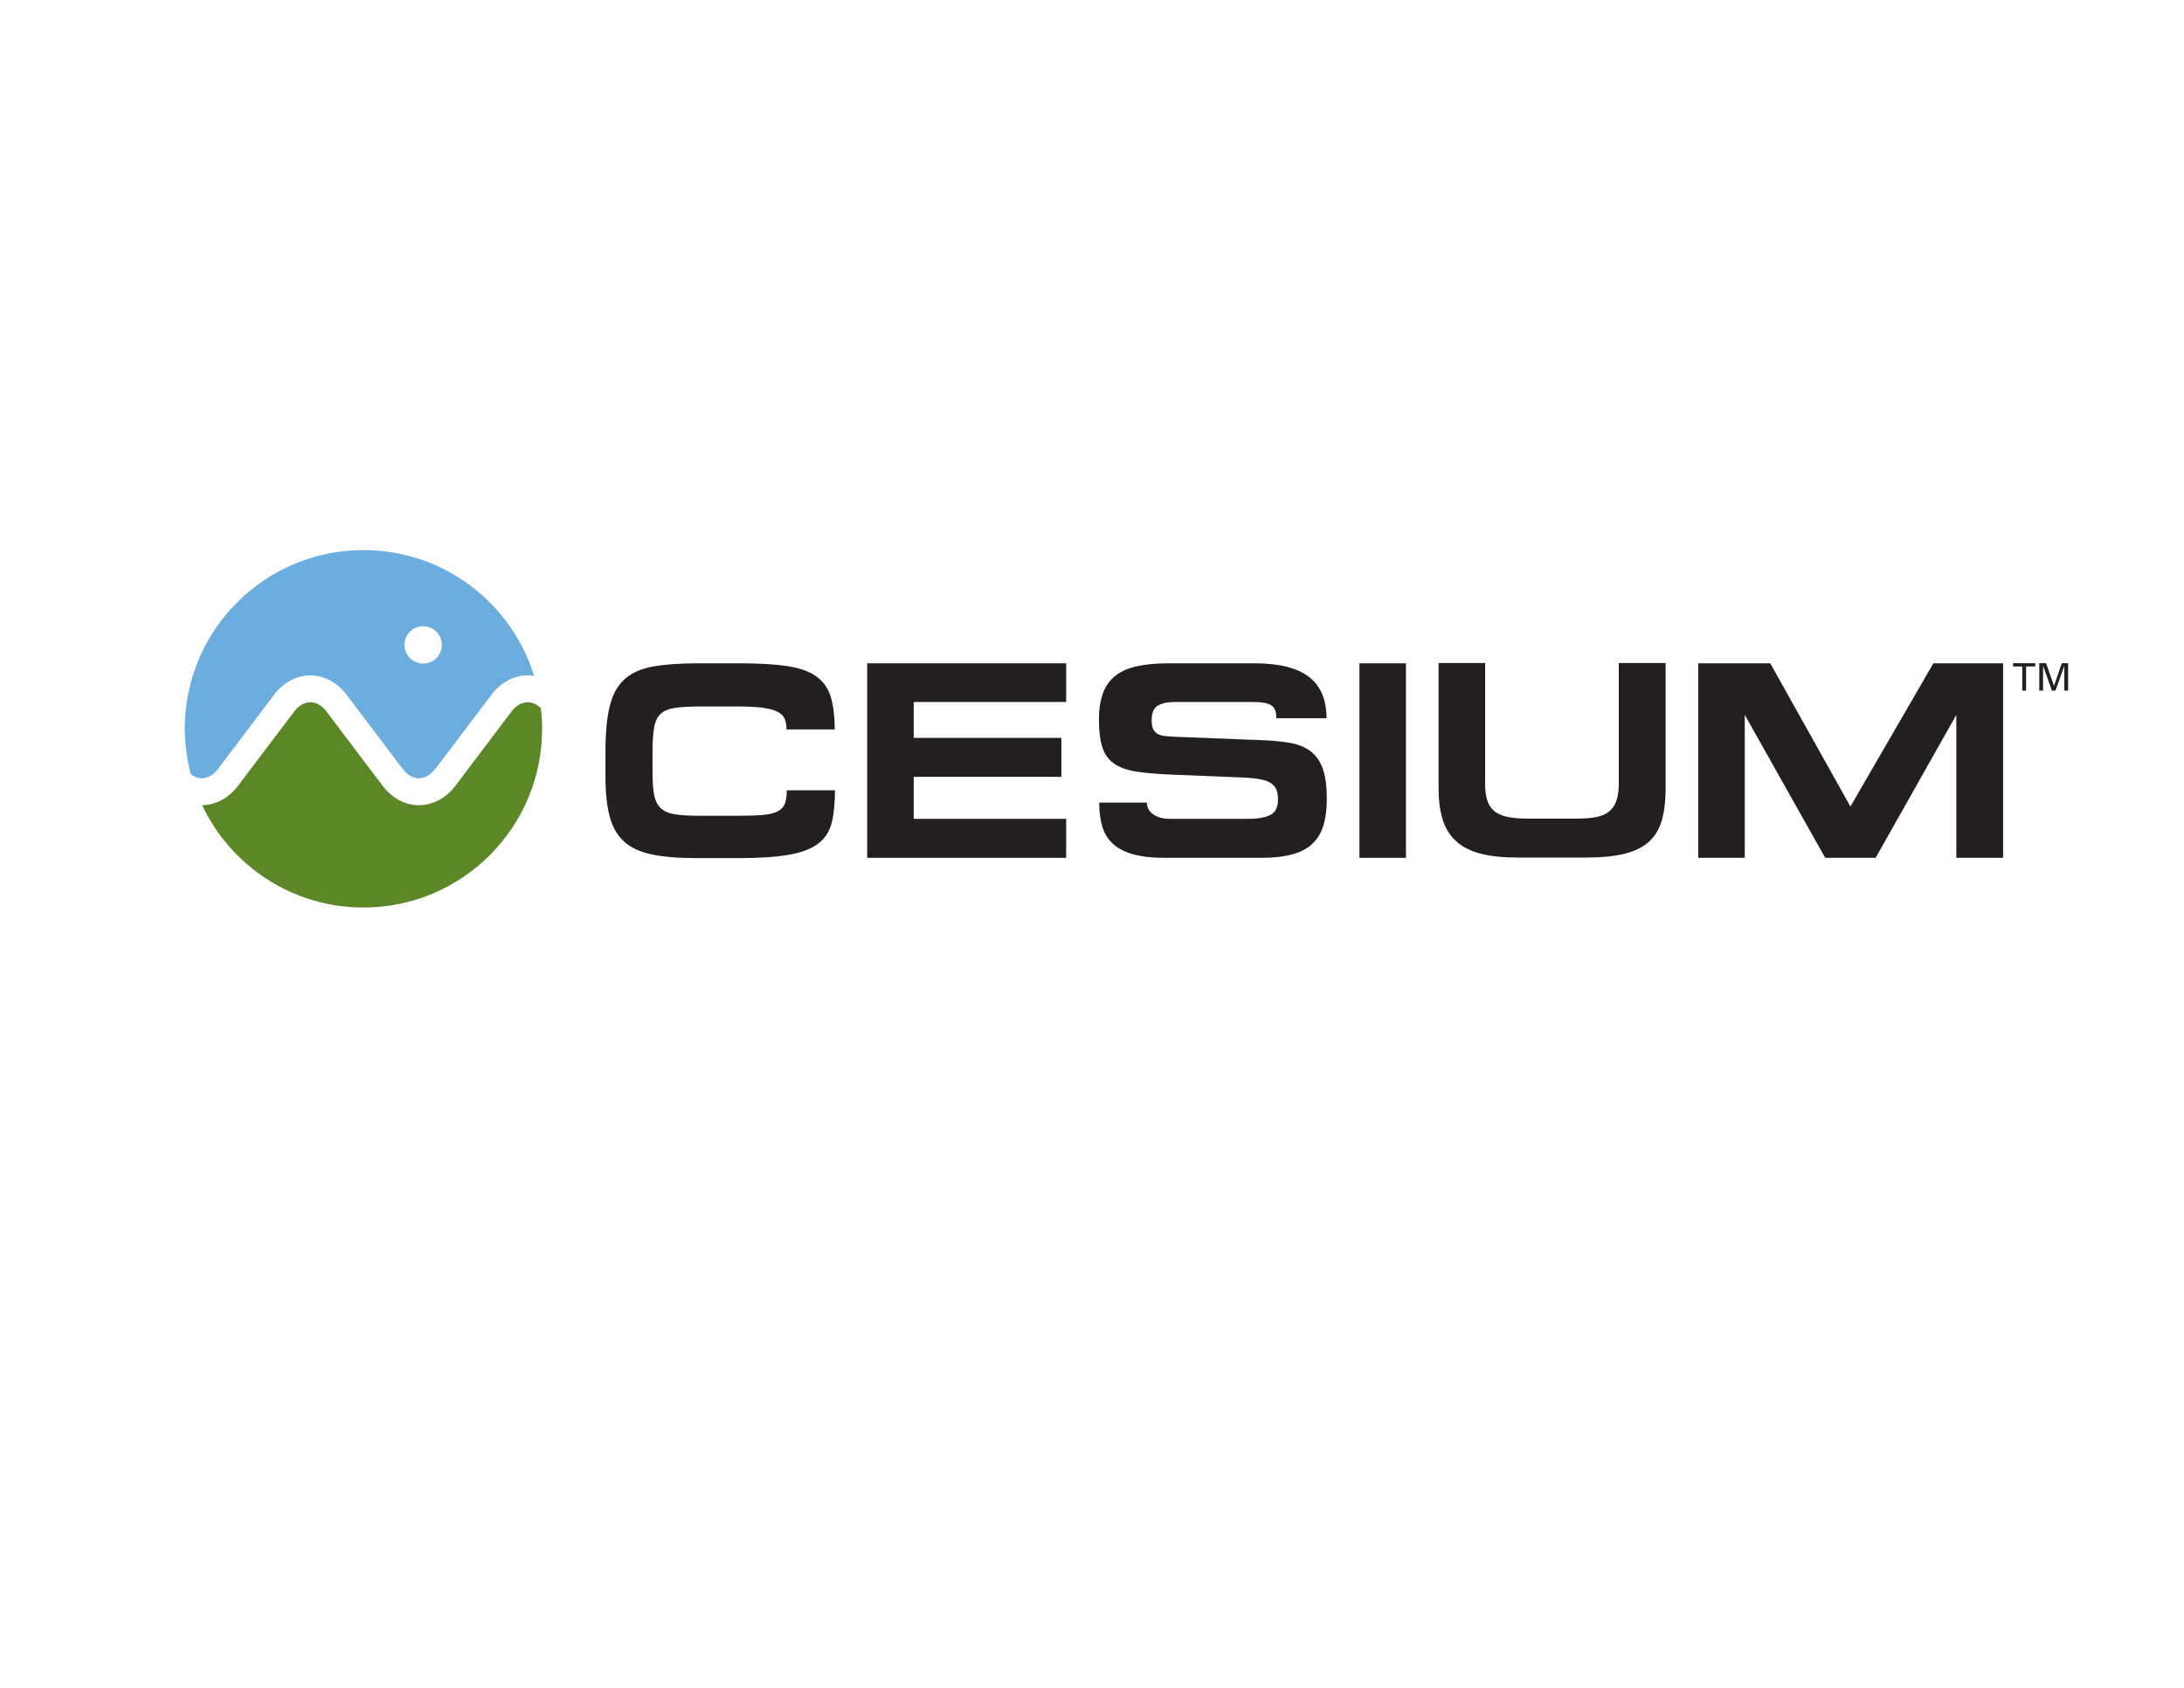
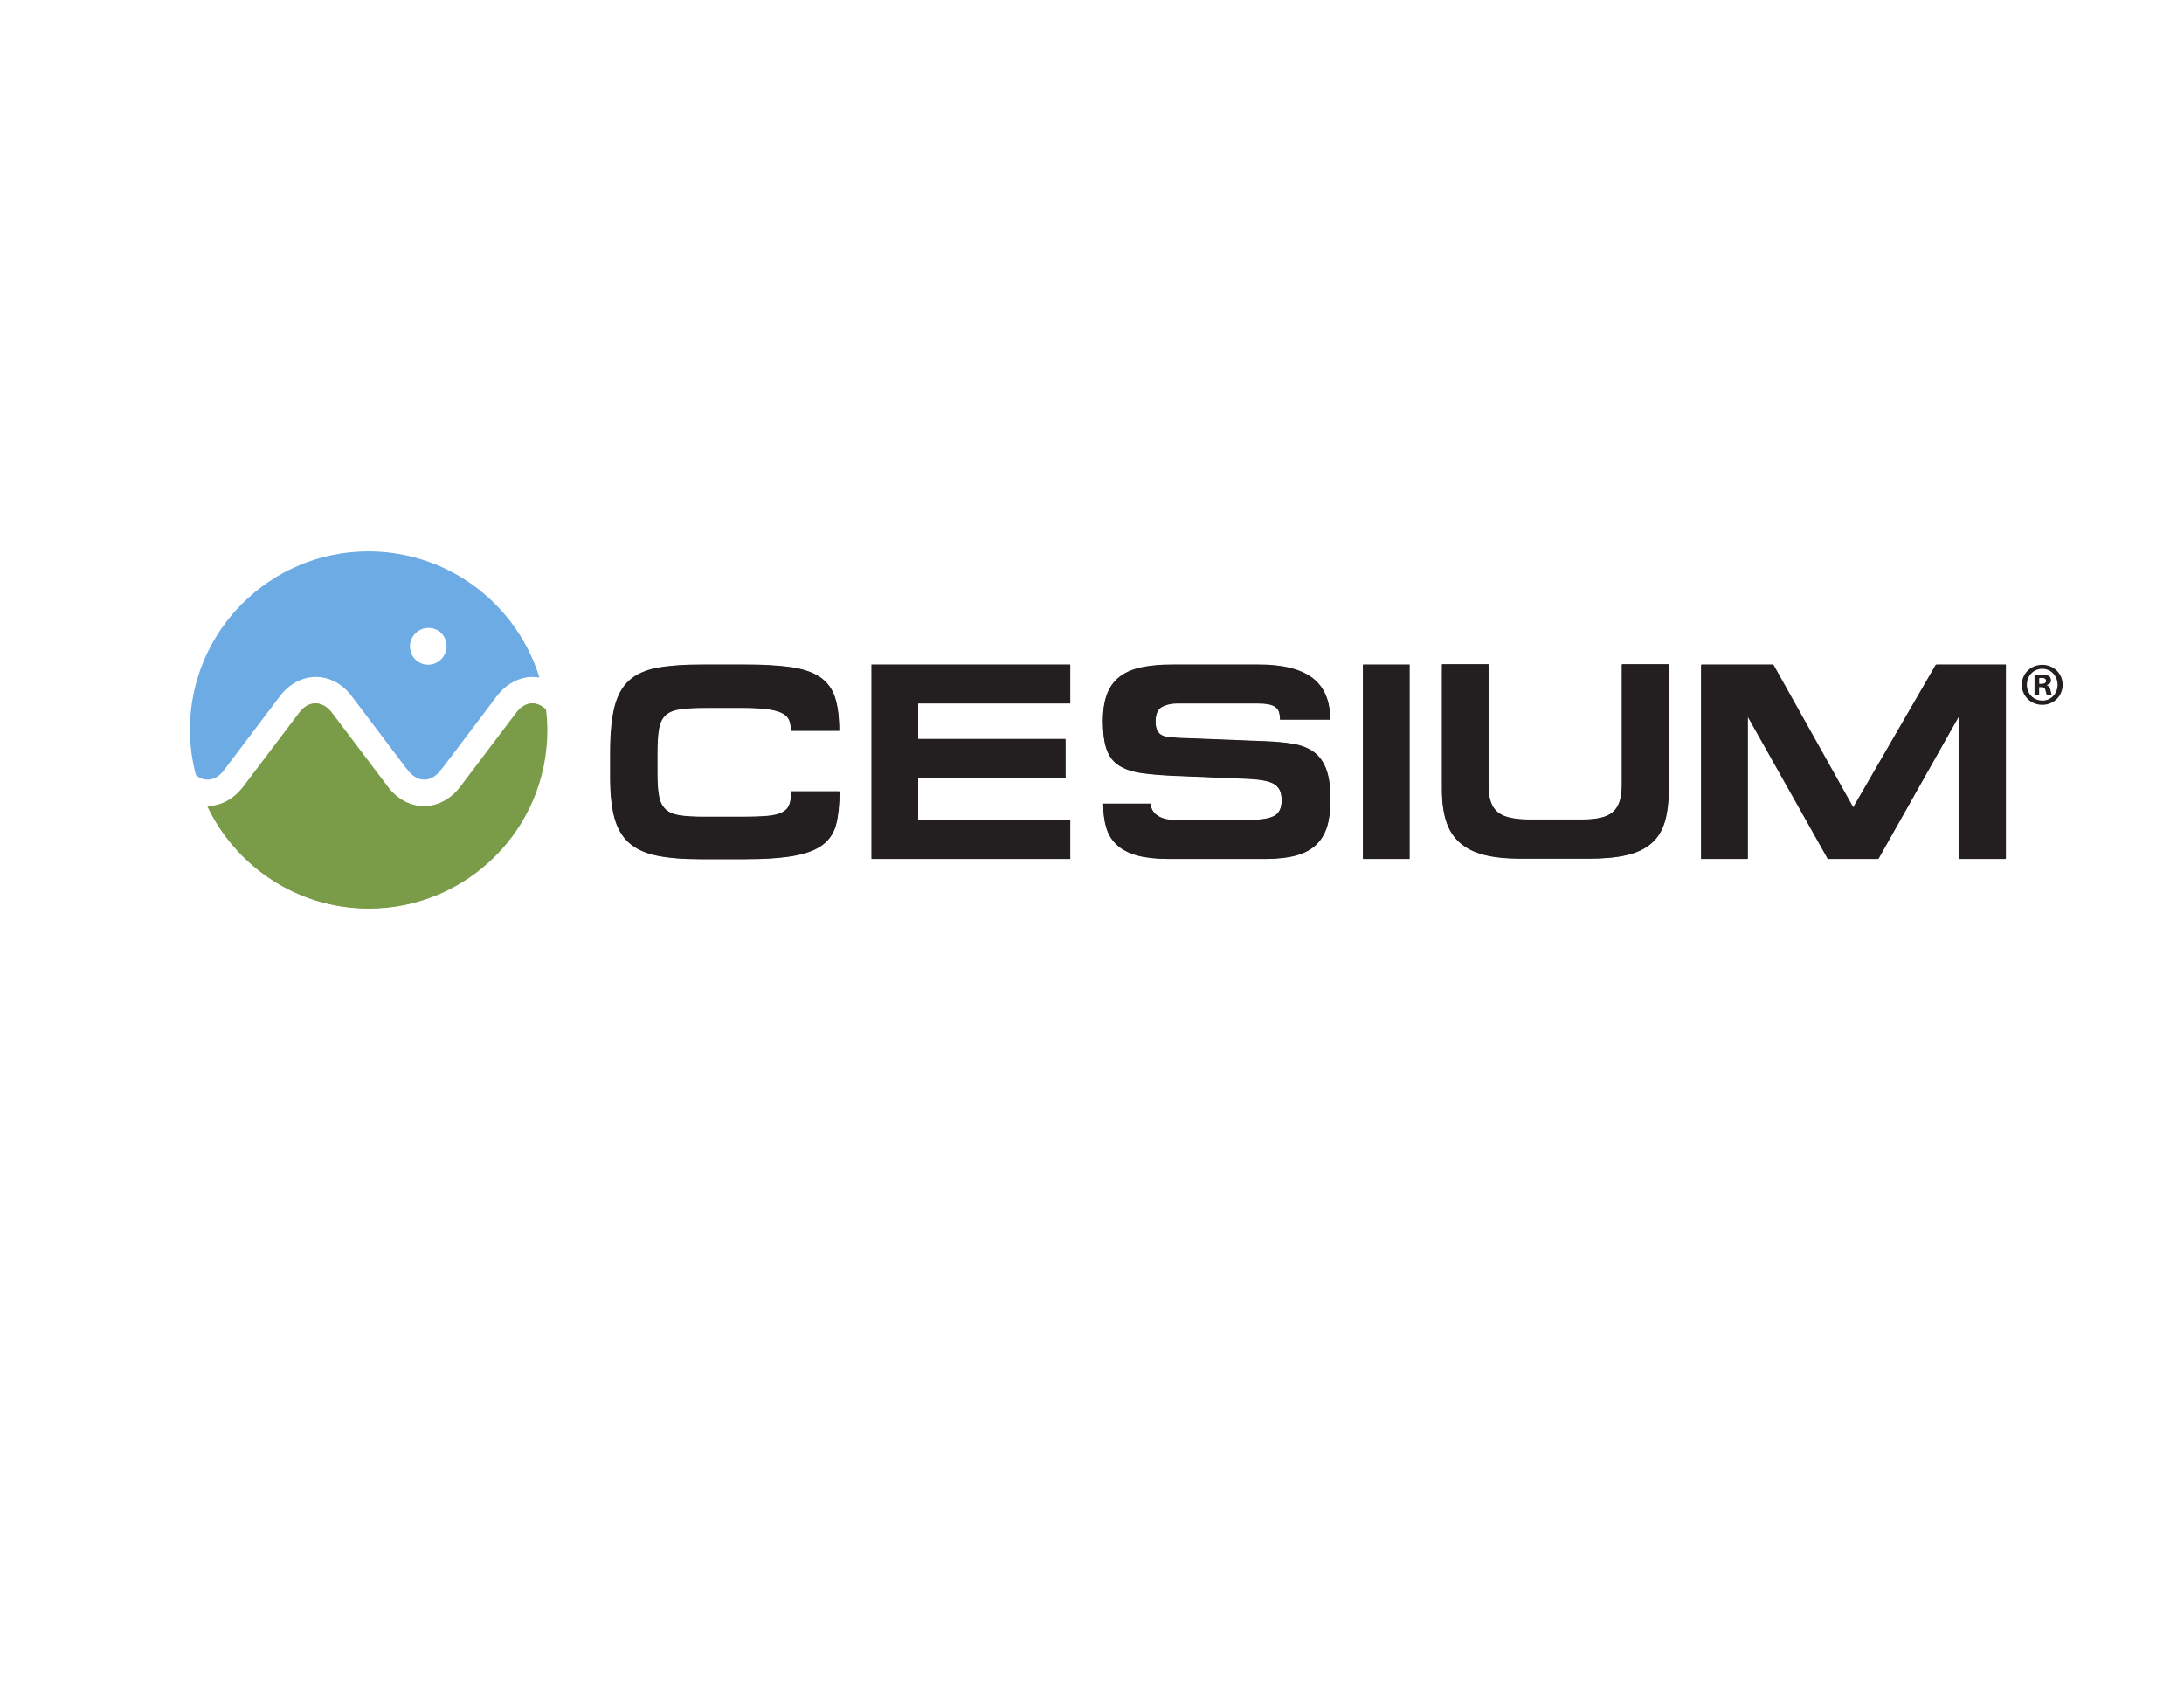
<svg xmlns="http://www.w3.org/2000/svg" version="1.1" id="Layer_1" x="0px" y="0px" width="792px" height="612px" viewBox="0 0 792 612" enable-background="new 0 0 792 612" xml:space="preserve">
  <g>
    <g>
      <g>
-         <path fill="#231F20" d="M236.378,309.82c-4.234-0.879-7.586-2.435-10.062-4.671c-2.47-2.239-4.211-5.271-5.226-9.093     c-1.023-3.833-1.526-8.661-1.526-14.487v-8.942c0-6.911,0.521-12.466,1.574-16.663c1.049-4.204,2.842-7.436,5.383-9.711     c2.548-2.267,5.961-3.792,10.266-4.575c4.3-0.772,9.739-1.165,16.311-1.165h15.04c6.907,0,12.606,0.319,17.074,0.962     c4.476,0.648,7.995,1.852,10.57,3.611c2.575,1.762,4.371,4.197,5.387,7.312c1.014,3.118,1.517,7.153,1.517,12.097h-17.474     c0-1.356-0.184-2.56-0.562-3.608c-0.369-1.051-1.171-1.931-2.388-2.644c-1.217-0.711-3.015-1.235-5.382-1.574     c-2.372-0.339-5.556-0.506-9.552-0.506h-13.009c-3.794,0-6.861,0.151-9.201,0.459c-2.337,0.303-4.13,1-5.381,2.077     c-1.255,1.086-2.086,2.711-2.488,4.878c-0.409,2.173-0.612,5.118-0.612,8.849v7.716c0,3.461,0.203,6.208,0.612,8.235     c0.402,2.033,1.219,3.611,2.439,4.726c1.216,1.119,2.944,1.843,5.178,2.185c2.242,0.339,5.184,0.508,8.843,0.508h13.821     c3.729,0,6.757-0.102,9.094-0.304c2.336-0.203,4.148-0.643,5.437-1.32c1.283-0.675,2.154-1.63,2.59-2.846     c0.445-1.223,0.663-2.815,0.663-4.779h17.48c0,4.679-0.393,8.589-1.172,11.739c-0.774,3.15-2.403,5.678-4.878,7.568     c-2.47,1.903-6.014,3.257-10.619,4.071c-4.606,0.811-10.668,1.217-18.185,1.217h-15.447     C245.978,311.141,240.612,310.7,236.378,309.82z" />
-         <path fill="#231F20" d="M386.63,240.514v14.024h-55.282v13.01h53.548v14.125h-53.548v15.237h55.282v14.13h-72.154v-70.526H386.63     z" />
-         <path fill="#231F20" d="M454.916,240.514c8.882,0,15.454,1.624,19.718,4.875c4.264,3.256,6.403,8.266,6.403,15.045h-18.188     c0-1.084-0.118-2-0.355-2.748c-0.241-0.74-0.675-1.354-1.321-1.826c-0.644-0.475-1.529-0.816-2.646-1.015     c-1.118-0.206-2.559-0.307-4.317-0.307h-28.356c-2.369,0-4.337,0.421-5.887,1.268c-1.567,0.848-2.337,2.628-2.337,5.333     c0,1.425,0.198,2.527,0.605,3.306c0.403,0.78,0.964,1.356,1.67,1.727c0.723,0.377,1.586,0.611,2.598,0.716     c1.014,0.097,2.13,0.184,3.351,0.251l31.204,1.216c3.994,0.141,7.498,0.462,10.519,0.97c3.011,0.509,5.52,1.489,7.515,2.948     c1.996,1.454,3.515,3.535,4.524,6.248c1.017,2.708,1.53,6.401,1.53,11.076c0,3.798-0.405,7.026-1.222,9.704     c-0.815,2.677-2.15,4.894-4.02,6.655c-1.858,1.767-4.317,3.05-7.364,3.863c-3.046,0.819-6.782,1.22-11.18,1.22h-34.957     c-4.473,0-8.237-0.401-11.283-1.22c-3.047-0.814-5.504-2.049-7.364-3.708c-1.867-1.659-3.187-3.74-3.972-6.257     c-0.772-2.499-1.159-5.451-1.159-8.835H415.9c0,1.761,0.775,3.187,2.334,4.268c1.556,1.085,3.521,1.622,5.893,1.622h28.251     c3.725,0,6.51-0.467,8.335-1.419c1.833-0.95,2.735-2.844,2.735-5.692c0-1.289-0.16-2.384-0.5-3.303     c-0.344-0.916-0.928-1.688-1.775-2.338c-0.854-0.639-2.035-1.13-3.561-1.468c-1.524-0.339-3.502-0.578-5.944-0.717l-27.035-1.115     c-4.81-0.202-8.858-0.544-12.134-1.016c-3.296-0.475-5.984-1.372-8.089-2.692c-2.092-1.325-3.603-3.254-4.518-5.795     c-0.912-2.54-1.376-6.011-1.376-10.417c0-3.723,0.475-6.895,1.425-9.505c0.947-2.6,2.438-4.725,4.469-6.347     c2.039-1.628,4.657-2.796,7.876-3.505c3.218-0.714,7.1-1.068,11.639-1.068H454.916z" />
-         <path fill="#231F20" d="M492.988,240.514h16.877v70.526h-16.877V240.514z" />
-         <path fill="#231F20" d="M538.554,284.205c0,2.443,0.265,4.476,0.811,6.101c0.534,1.628,1.406,2.911,2.594,3.866     c1.185,0.949,2.758,1.624,4.726,2.028c1.959,0.41,4.366,0.612,7.211,0.612h18.299c2.707,0,5.009-0.203,6.911-0.612     c1.891-0.403,3.416-1.098,4.57-2.079c1.148-0.983,2.004-2.291,2.542-3.914c0.543-1.627,0.814-3.659,0.814-6.095v-43.698h16.974     v45.425c0,4.672-0.475,8.606-1.43,11.785c-0.948,3.187-2.54,5.762-4.777,7.724c-2.23,1.971-5.197,3.387-8.888,4.272     c-3.697,0.88-8.254,1.32-13.669,1.32h-25.007c-5.211,0-9.618-0.465-13.203-1.372c-3.591-0.918-6.541-2.387-8.84-4.426     c-2.306-2.028-3.968-4.635-4.981-7.821c-1.022-3.184-1.525-7.014-1.525-11.482v-45.425h16.87V284.205z" />
-         <path fill="#231F20" d="M641.967,240.514l29.063,51.931l30.079-51.931h25.3v70.526h-16.968v-51.834l-29.265,51.834h-18.29     l-29.172-51.834v51.834h-16.865v-70.526H641.967z" />
+         <path fill="#7A9C49" d="M193.248,255.166c-2.134,0-4.196,1.184-5.817,3.321l-20.343,26.916c-3.37,4.457-8.155,7.009-13.129,7.009     c-0.005,0-0.022,0-0.034,0c-0.016,0-0.028,0-0.039,0c-4.979,0-9.761-2.553-13.127-7.009l-20.342-26.916     c-1.62-2.137-3.68-3.321-5.822-3.321c-2.128,0-4.202,1.184-5.811,3.321l-20.35,26.916c-3.346,4.42-8.083,6.969-13.009,7.009     c10.369,21.869,32.586,37.034,58.399,37.034c35.707,0,64.66-28.954,64.66-64.662c0-2.535-0.179-5.014-0.464-7.448     C196.597,255.939,194.949,255.166,193.248,255.166z" />
+       </g>
+       <path fill="#6DABE4" d="M133.823,200.113c-35.715,0-64.67,28.948-64.67,64.67c0,5.681,0.807,11.161,2.185,16.416    c1.223,0.942,2.581,1.488,3.969,1.488c2.145,0,4.21-1.176,5.83-3.309l20.342-26.917c3.361-4.464,8.152-7.021,13.116-7.021    c4.972,0,9.753,2.556,13.124,7.021l19.573,25.886l0.846,1.031c1.611,2.124,3.668,3.294,5.787,3.309    c2.109-0.015,4.169-1.184,5.777-3.309l0.86-1.031l19.571-25.886c3.364-4.464,8.147-7.021,13.116-7.021    c0.79,0,1.579,0.087,2.355,0.213C187.447,219.275,162.876,200.113,133.823,200.113z M155.42,241.173    c-3.737,0-6.753-3.03-6.753-6.762c0-3.727,3.016-6.755,6.753-6.755c3.737,0,6.76,3.028,6.76,6.755    C162.179,238.143,159.157,241.173,155.42,241.173z" />
+     </g>
+     <g>
+       <g>
+         <g>
+           <g>
+             <path fill="#231F20" d="M238.026,310.138c-4.228-0.877-7.575-2.432-10.048-4.666c-2.466-2.236-4.205-5.265-5.22-9.079       c-1.021-3.829-1.524-8.653-1.524-14.47v-8.93c0-6.904,0.521-12.451,1.572-16.642c1.049-4.199,2.839-7.426,5.375-9.697       c2.546-2.265,5.954-3.788,10.253-4.568c4.296-0.771,9.726-1.165,16.29-1.165h15.021c6.897,0,12.59,0.319,17.05,0.96       c4.473,0.649,7.983,1.85,10.557,3.608c2.57,1.759,4.364,4.19,5.381,7.301c1.012,3.115,1.516,7.144,1.516,12.083h-17.454       c0-1.355-0.181-2.557-0.56-3.604c-0.367-1.05-1.168-1.928-2.384-2.64c-1.216-0.71-3.011-1.232-5.376-1.573       c-2.369-0.337-5.548-0.504-9.541-0.504h-12.989c-3.79,0-6.853,0.15-9.191,0.459c-2.334,0.301-4.123,0.999-5.375,2.074       c-1.252,1.082-2.082,2.707-2.484,4.871c-0.408,2.171-0.612,5.112-0.612,8.838v7.705c0,3.455,0.204,6.2,0.612,8.224       c0.402,2.031,1.217,3.607,2.436,4.718c1.215,1.119,2.94,1.843,5.171,2.183c2.239,0.34,5.178,0.509,8.831,0.509h13.806       c3.723,0,6.745-0.103,9.081-0.308c2.332-0.202,4.141-0.64,5.428-1.318c1.283-0.673,2.155-1.626,2.588-2.841       c0.445-1.222,0.664-2.813,0.664-4.774h17.454c0,4.675-0.389,8.58-1.168,11.725c-0.775,3.145-2.4,5.669-4.873,7.559       c-2.465,1.898-6.006,3.251-10.605,4.063c-4.601,0.809-10.653,1.217-18.161,1.217h-15.427       C247.613,311.458,242.255,311.017,238.026,310.138z" />
+             <path fill="#231F20" d="M388.084,240.922v14.005h-55.213v12.993h53.482v14.107h-53.482v15.218h55.213v14.11h-72.063v-70.433       H388.084z" />
+             <path fill="#231F20" d="M456.28,240.922c8.869,0,15.433,1.624,19.69,4.868c4.261,3.251,6.397,8.256,6.397,15.027H464.2       c0-1.083-0.115-1.999-0.352-2.746c-0.242-0.74-0.675-1.351-1.321-1.823c-0.642-0.474-1.524-0.814-2.644-1.013       c-1.115-0.205-2.555-0.307-4.309-0.307h-28.319c-2.366,0-4.33,0.421-5.88,1.266c-1.565,0.847-2.333,2.625-2.333,5.327       c0,1.423,0.197,2.524,0.601,3.302c0.407,0.779,0.964,1.355,1.672,1.724c0.718,0.377,1.579,0.61,2.591,0.716       c1.013,0.096,2.129,0.184,3.349,0.249l31.163,1.215c3.986,0.139,7.491,0.46,10.505,0.968c3.007,0.508,5.513,1.487,7.505,2.944       c1.991,1.454,3.509,3.531,4.517,6.241c1.016,2.705,1.527,6.392,1.527,11.063c0,3.793-0.404,7.014-1.22,9.691       c-0.811,2.672-2.147,4.887-4.016,6.649c-1.854,1.762-4.309,3.042-7.352,3.856c-3.041,0.817-6.771,1.217-11.166,1.217h-34.911       c-4.469,0-8.224-0.401-11.269-1.217c-3.041-0.814-5.496-2.047-7.353-3.703c-1.865-1.659-3.181-3.735-3.967-6.248       c-0.771-2.498-1.157-5.444-1.157-8.824h17.254c0,1.757,0.775,3.183,2.329,4.262c1.557,1.084,3.519,1.621,5.888,1.621h28.215       c3.719,0,6.5-0.466,8.32-1.419c1.832-0.948,2.734-2.838,2.734-5.681c0-1.29-0.16-2.382-0.5-3.302       c-0.345-0.912-0.924-1.684-1.773-2.334c-0.853-0.638-2.031-1.129-3.557-1.467c-1.52-0.338-3.496-0.577-5.936-0.716       l-26.999-1.114c-4.805-0.202-8.847-0.542-12.117-1.013c-3.293-0.474-5.979-1.371-8.081-2.689       c-2.087-1.321-3.597-3.249-4.513-5.786c-0.909-2.538-1.371-6.004-1.371-10.403c0-3.719,0.474-6.887,1.423-9.492       c0.946-2.597,2.437-4.721,4.461-6.339c2.037-1.626,4.654-2.793,7.869-3.502c3.215-0.712,7.09-1.066,11.621-1.066H456.28z" />
+             <path fill="#231F20" d="M494.302,240.922h16.857v70.433h-16.857V240.922z" />
+             <path fill="#231F20" d="M539.808,284.557c0,2.44,0.267,4.469,0.812,6.092c0.534,1.626,1.405,2.906,2.589,3.859       c1.183,0.95,2.755,1.626,4.721,2.026c1.957,0.409,4.361,0.613,7.201,0.613h18.277c2.703,0,5.002-0.204,6.901-0.613       c1.887-0.401,3.41-1.096,4.565-2.077c1.145-0.98,1.999-2.286,2.536-3.909c0.546-1.623,0.812-3.655,0.812-6.087v-43.641h16.954       v45.365c0,4.668-0.475,8.595-1.428,11.77c-0.945,3.183-2.535,5.754-4.769,7.713c-2.228,1.971-5.191,3.388-8.877,4.27       c-3.693,0.875-8.243,1.316-13.653,1.316h-24.973c-5.206,0-9.604-0.464-13.186-1.369c-3.587-0.92-6.534-2.387-8.829-4.421       c-2.302-2.024-3.965-4.63-4.973-7.811c-1.023-3.181-1.524-7.004-1.524-11.468v-45.365h16.845V284.557z" />
+             <path fill="#231F20" d="M643.089,240.922l29.023,51.862l30.043-51.862h25.267v70.433h-16.947V259.59l-29.226,51.765h-18.266       l-29.135-51.765v51.765h-16.842v-70.433H643.089z" />
+           </g>
+         </g>
+         <g>
+           <g>
+             <path fill="#7A9C49" d="M133.59,328.854c-24.382,0-46.931-14.141-57.662-36.09c4.806-0.289,9.375-2.875,12.635-7.184       l20.367-26.939c1.519-2.016,3.442-3.125,5.417-3.125c1.971,0,3.898,1.11,5.427,3.125l20.357,26.938       c3.464,4.583,8.398,7.21,13.537,7.21c5.212,0,10.146-2.628,13.61-7.21l20.359-26.939c1.53-2.015,3.457-3.125,5.424-3.125       c1.496,0,2.979,0.659,4.297,1.908c0.296,2.568,0.44,4.931,0.44,7.217C197.798,300.048,168.994,328.854,133.59,328.854z" />
+             <g>
+               <path fill="#7A9C49" d="M193.06,256.016c1.316,0,2.632,0.569,3.822,1.649c0.28,2.477,0.416,4.763,0.416,6.977        c0,35.131-28.579,63.712-63.708,63.712c-12.285,0-24.206-3.515-34.475-10.164c-9.574-6.199-17.297-14.818-22.412-24.99        c4.676-0.506,9.078-3.115,12.26-7.319l20.368-26.94c1.422-1.886,3.203-2.925,5.017-2.925c1.811,0,3.597,1.04,5.027,2.926        l20.358,26.939c3.558,4.709,8.638,7.409,13.936,7.409h0.073c5.298,0,10.377-2.7,13.936-7.409l20.357-26.937        C189.469,257.056,191.253,256.016,193.06,256.016 M193.06,255.016c-2.135,0-4.199,1.186-5.822,3.323l-20.359,26.939        c-3.37,4.459-8.161,7.012-13.138,7.012c-0.005,0-0.021,0-0.035,0c-0.017,0-0.028,0-0.038,0c-4.983,0-9.768-2.553-13.138-7.012        l-20.358-26.939c-1.621-2.137-3.683-3.323-5.825-3.323c-2.131,0-4.205,1.186-5.816,3.323l-20.367,26.939        c-3.348,4.423-8.09,6.972-13.019,7.012c10.377,21.885,32.611,37.064,58.445,37.064c35.733,0,64.708-28.978,64.708-64.712        c0-2.537-0.178-5.018-0.464-7.453C196.413,255.791,194.762,255.016,193.06,255.016L193.06,255.016z" />
+             </g>
+           </g>
+           <path fill="#6DABE4" d="M133.59,199.921c-35.741,0-64.721,28.972-64.721,64.721c0,5.685,0.807,11.17,2.187,16.43      c1.224,0.94,2.582,1.487,3.972,1.487c2.145,0,4.213-1.177,5.835-3.309l20.358-26.939c3.362-4.466,8.159-7.027,13.127-7.027      c4.974,0,9.759,2.561,13.134,7.027l19.585,25.908l0.847,1.031c1.613,2.125,3.671,3.294,5.792,3.309      c2.112-0.015,4.173-1.185,5.783-3.309l0.861-1.031l19.585-25.908c3.365-4.466,8.155-7.027,13.125-7.027      c0.789,0,1.582,0.088,2.358,0.214C187.256,219.097,162.665,199.921,133.59,199.921z M155.203,241.012      c-3.742,0-6.758-3.032-6.758-6.767c0-3.73,3.017-6.76,6.758-6.76c3.742,0,6.765,3.03,6.765,6.76      C161.968,237.98,158.944,241.012,155.203,241.012z" />
+         </g>
+       </g>
+       <g>
+         <g>
+           <path fill="#231F20" d="M238.179,310.244c-4.225-0.878-7.57-2.43-10.041-4.661c-2.464-2.234-4.202-5.26-5.215-9.074      c-1.021-3.825-1.523-8.643-1.523-14.457v-8.924c0-6.897,0.52-12.44,1.571-16.628c1.047-4.196,2.836-7.42,5.372-9.69      c2.542-2.263,5.948-3.784,10.245-4.565c4.291-0.77,9.719-1.162,16.277-1.162h15.008c6.893,0,12.58,0.319,17.038,0.96      c4.467,0.647,7.978,1.848,10.548,3.604c2.569,1.759,4.362,4.188,5.376,7.297c1.012,3.112,1.514,7.138,1.514,12.072h-17.438      c0-1.353-0.183-2.554-0.56-3.601c-0.368-1.049-1.169-1.927-2.383-2.638c-1.215-0.709-3.009-1.233-5.371-1.571      c-2.367-0.338-5.544-0.505-9.533-0.505h-12.982c-3.786,0-6.847,0.15-9.182,0.458c-2.332,0.303-4.121,0.998-5.37,2.073      c-1.252,1.084-2.082,2.705-2.483,4.868c-0.408,2.169-0.611,5.108-0.611,8.831v7.7c0,3.454,0.203,6.195,0.611,8.217      c0.401,2.028,1.217,3.604,2.434,4.716c1.213,1.117,2.938,1.839,5.167,2.181c2.237,0.338,5.173,0.507,8.825,0.507h13.792      c3.721,0,6.743-0.101,9.075-0.304c2.331-0.203,4.14-0.642,5.426-1.317c1.28-0.674,2.149-1.626,2.585-2.84      c0.444-1.22,0.662-2.809,0.662-4.769h17.444c0,4.669-0.392,8.571-1.169,11.715c-0.772,3.144-2.398,5.667-4.868,7.552      c-2.465,1.899-6.002,3.25-10.597,4.063c-4.596,0.809-10.646,1.215-18.147,1.215h-15.415      C247.76,311.563,242.404,311.123,238.179,310.244z" />
+           <path fill="#231F20" d="M388.12,241.082v13.995h-55.168v12.983h53.437v14.096h-53.437v15.205h55.168v14.101h-72.005v-70.38      H388.12z" />
+           <path fill="#231F20" d="M456.264,241.082c8.864,0,15.422,1.621,19.677,4.865c4.255,3.249,6.389,8.249,6.389,15.014h-18.15      c0-1.082-0.118-1.996-0.354-2.742c-0.24-0.739-0.674-1.351-1.318-1.822c-0.643-0.474-1.526-0.814-2.641-1.012      c-1.115-0.205-2.554-0.307-4.308-0.307h-28.297c-2.365,0-4.328,0.42-5.875,1.265c-1.563,0.846-2.332,2.623-2.332,5.322      c0,1.422,0.197,2.521,0.604,3.299c0.403,0.778,0.962,1.353,1.667,1.723c0.722,0.376,1.582,0.61,2.593,0.714      c1.012,0.097,2.126,0.183,3.344,0.25l31.139,1.213c3.986,0.14,7.483,0.461,10.497,0.968c3.005,0.508,5.509,1.486,7.499,2.942      c1.991,1.451,3.508,3.527,4.514,6.235c1.015,2.702,1.527,6.388,1.527,11.053c0,3.79-0.404,7.011-1.22,9.684      c-0.813,2.671-2.146,4.884-4.011,6.641c-1.855,1.763-4.308,3.044-7.349,3.855c-3.04,0.817-6.768,1.218-11.157,1.218h-34.885      c-4.463,0-8.22-0.401-11.259-1.218c-3.041-0.812-5.493-2.044-7.349-3.7c-1.863-1.656-3.181-3.732-3.964-6.244      c-0.77-2.493-1.157-5.44-1.157-8.817h17.24c0,1.757,0.773,3.18,2.33,4.259c1.553,1.082,3.513,1.618,5.881,1.618h28.192      c3.717,0,6.497-0.466,8.318-1.416c1.829-0.948,2.73-2.838,2.73-5.68c0-1.286-0.16-2.379-0.499-3.297      c-0.344-0.914-0.926-1.684-1.771-2.333c-0.852-0.637-2.03-1.128-3.554-1.465c-1.52-0.338-3.495-0.577-5.931-0.715l-26.979-1.113      c-4.8-0.201-8.84-0.543-12.109-1.014c-3.289-0.474-5.972-1.37-8.072-2.686c-2.088-1.322-3.595-3.248-4.509-5.783      c-0.91-2.535-1.373-5.999-1.373-10.396c0-3.715,0.474-6.881,1.422-9.485c0.945-2.595,2.433-4.716,4.459-6.334      c2.034-1.624,4.647-2.79,7.86-3.498c3.211-0.713,7.086-1.066,11.615-1.066H456.264z" />
+           <path fill="#231F20" d="M494.258,241.082H511.1v70.38h-16.842V241.082z" />
+           <path fill="#231F20" d="M539.73,284.682c0,2.438,0.264,4.467,0.809,6.088c0.533,1.625,1.404,2.905,2.589,3.858      c1.182,0.947,2.753,1.621,4.716,2.024c1.955,0.409,4.357,0.611,7.196,0.611h18.262c2.701,0,4.999-0.203,6.896-0.611      c1.887-0.403,3.409-1.096,4.56-2.075c1.146-0.981,2-2.286,2.536-3.906c0.542-1.623,0.812-3.652,0.812-6.083v-43.607h16.938      v45.33c0,4.662-0.474,8.588-1.427,11.761c-0.946,3.181-2.535,5.75-4.767,7.708c-2.225,1.967-5.187,3.38-8.869,4.263      c-3.689,0.878-8.237,1.317-13.641,1.317h-24.955c-5.2,0-9.598-0.464-13.175-1.37c-3.583-0.916-6.527-2.382-8.822-4.416      c-2.302-2.024-3.96-4.626-4.971-7.805c-1.02-3.178-1.522-6.999-1.522-11.458v-45.33h16.835V284.682z" />
+           <path fill="#231F20" d="M642.929,241.082l29.003,51.823l30.017-51.823h25.248v70.38h-16.933v-51.726l-29.204,51.726h-18.252      l-29.111-51.726v51.726h-16.83v-70.38H642.929z" />
+         </g>
      </g>
    </g>
    <g>
-       <g>
-         <path fill="#5C8727" d="M191.353,254.627c-2.138,0-4.205,1.187-5.83,3.328l-20.385,26.972c-3.377,4.466-8.172,7.024-13.156,7.024     c-0.006,0-0.022,0-0.034,0c-0.016,0-0.028,0-0.039,0c-4.99,0-9.782-2.558-13.154-7.024l-20.384-26.972     c-1.623-2.142-3.687-3.328-5.834-3.328c-2.132,0-4.211,1.187-5.823,3.328L86.32,284.927c-3.353,4.43-8.1,6.983-13.036,7.024     c10.39,21.914,32.654,37.111,58.52,37.111c35.781,0,64.794-29.014,64.794-64.797c0-2.54-0.18-5.025-0.465-7.463     C194.709,255.402,193.058,254.627,191.353,254.627z" />
-       </g>
-       <path fill="#6CADDF" d="M131.805,199.46C96.016,199.46,67,228.468,67,264.265c0,5.692,0.808,11.184,2.189,16.45    c1.226,0.944,2.586,1.491,3.977,1.491c2.149,0,4.219-1.179,5.842-3.315l20.384-26.972c3.368-4.473,8.169-7.035,13.143-7.035    c4.982,0,9.773,2.562,13.152,7.035l19.613,25.94l0.848,1.033c1.614,2.129,3.675,3.301,5.799,3.315    c2.114-0.015,4.178-1.187,5.788-3.315l0.861-1.033l19.612-25.94c3.371-4.473,8.164-7.035,13.143-7.035    c0.791,0,1.583,0.087,2.36,0.213C185.54,218.662,160.918,199.46,131.805,199.46z M153.446,240.605    c-3.745,0-6.767-3.036-6.767-6.776c0-3.735,3.022-6.769,6.767-6.769c3.745,0,6.774,3.034,6.774,6.769    C160.22,237.568,157.191,240.605,153.446,240.605z" />
-     </g>
-     <g>
-       <path fill="#231F20" d="M733.361,241.654h-3.331v-1.183h8.038v1.183h-3.331v8.753h-1.376V241.654z" />
-       <path fill="#231F20" d="M748.602,241.461h-0.027l-3.179,8.946h-1.294l-3.18-8.946h-0.027v8.946h-1.376v-9.936h2.464l2.862,8.188    h0.028l2.808-8.188h2.298v9.936h-1.377V241.461z" />
+       <path fill="#231F20" d="M748,248.265c0,4.091-3.212,7.302-7.391,7.302c-4.135,0-7.434-3.211-7.434-7.302    c0-4.004,3.299-7.215,7.434-7.215C744.788,241.05,748,244.261,748,248.265z M735.022,248.265c0,3.211,2.376,5.763,5.631,5.763    c3.167,0,5.498-2.552,5.498-5.719c0-3.211-2.331-5.807-5.543-5.807C737.398,242.502,735.022,245.098,735.022,248.265z     M739.466,252.048h-1.672v-7.215c0.66-0.132,1.584-0.219,2.771-0.219c1.365,0,1.98,0.219,2.508,0.528    c0.396,0.307,0.704,0.88,0.704,1.583c0,0.791-0.616,1.408-1.496,1.672v0.087c0.703,0.265,1.099,0.793,1.319,1.761    c0.219,1.099,0.352,1.539,0.528,1.803h-1.803c-0.221-0.265-0.353-0.924-0.572-1.759c-0.132-0.793-0.572-1.144-1.496-1.144h-0.791    V252.048z M739.51,247.958h0.791c0.924,0,1.671-0.309,1.671-1.056c0-0.66-0.484-1.1-1.539-1.1c-0.44,0-0.749,0.044-0.924,0.088    V247.958z" />
    </g>
  </g>
</svg>
